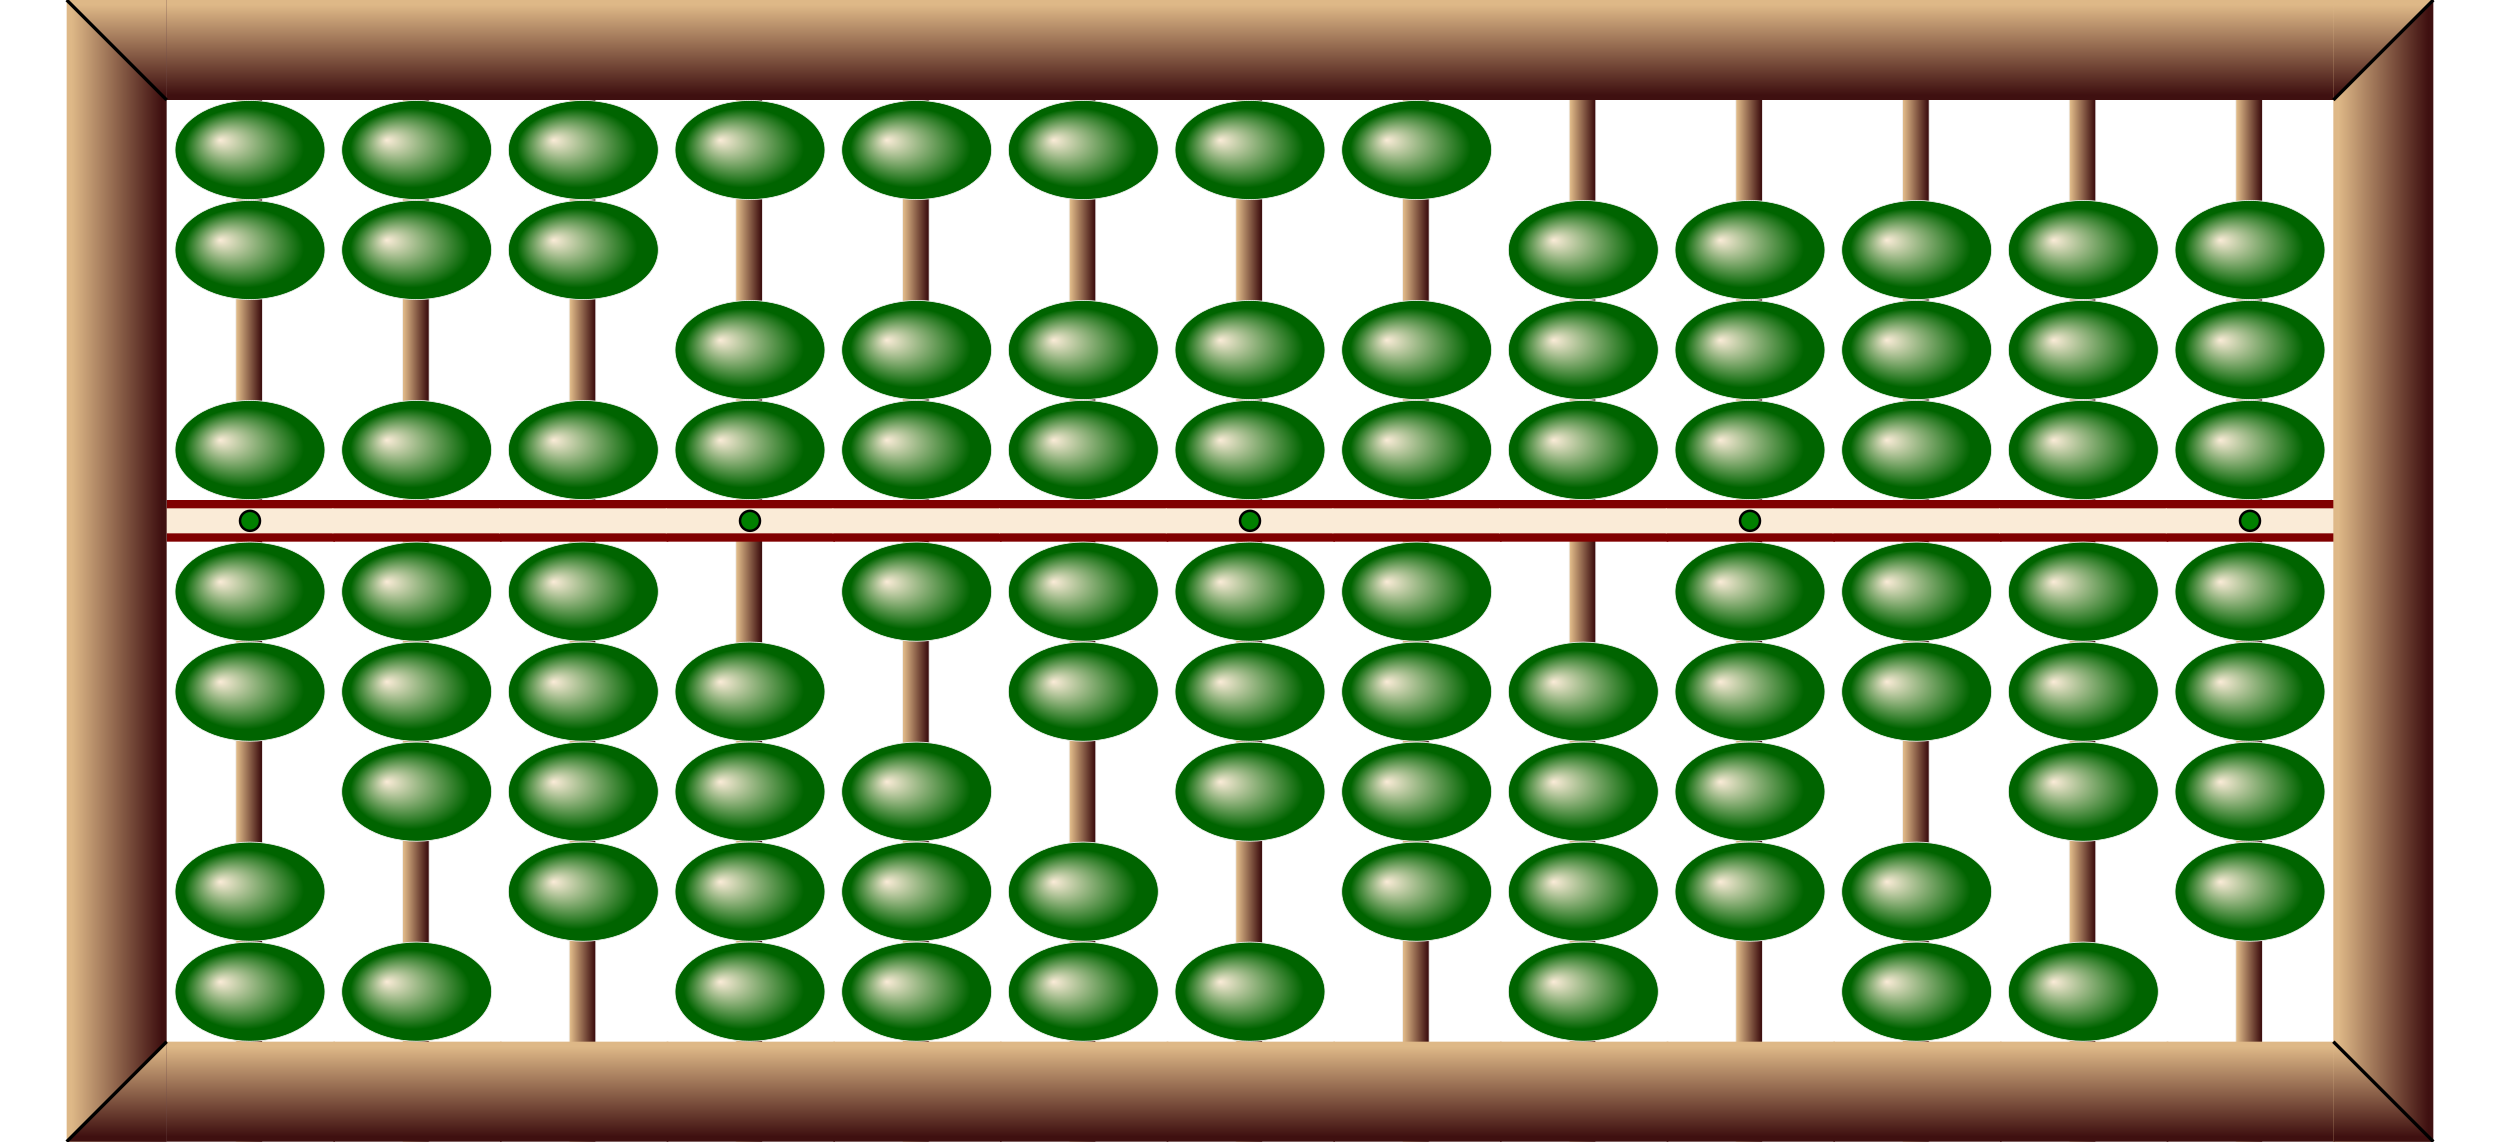
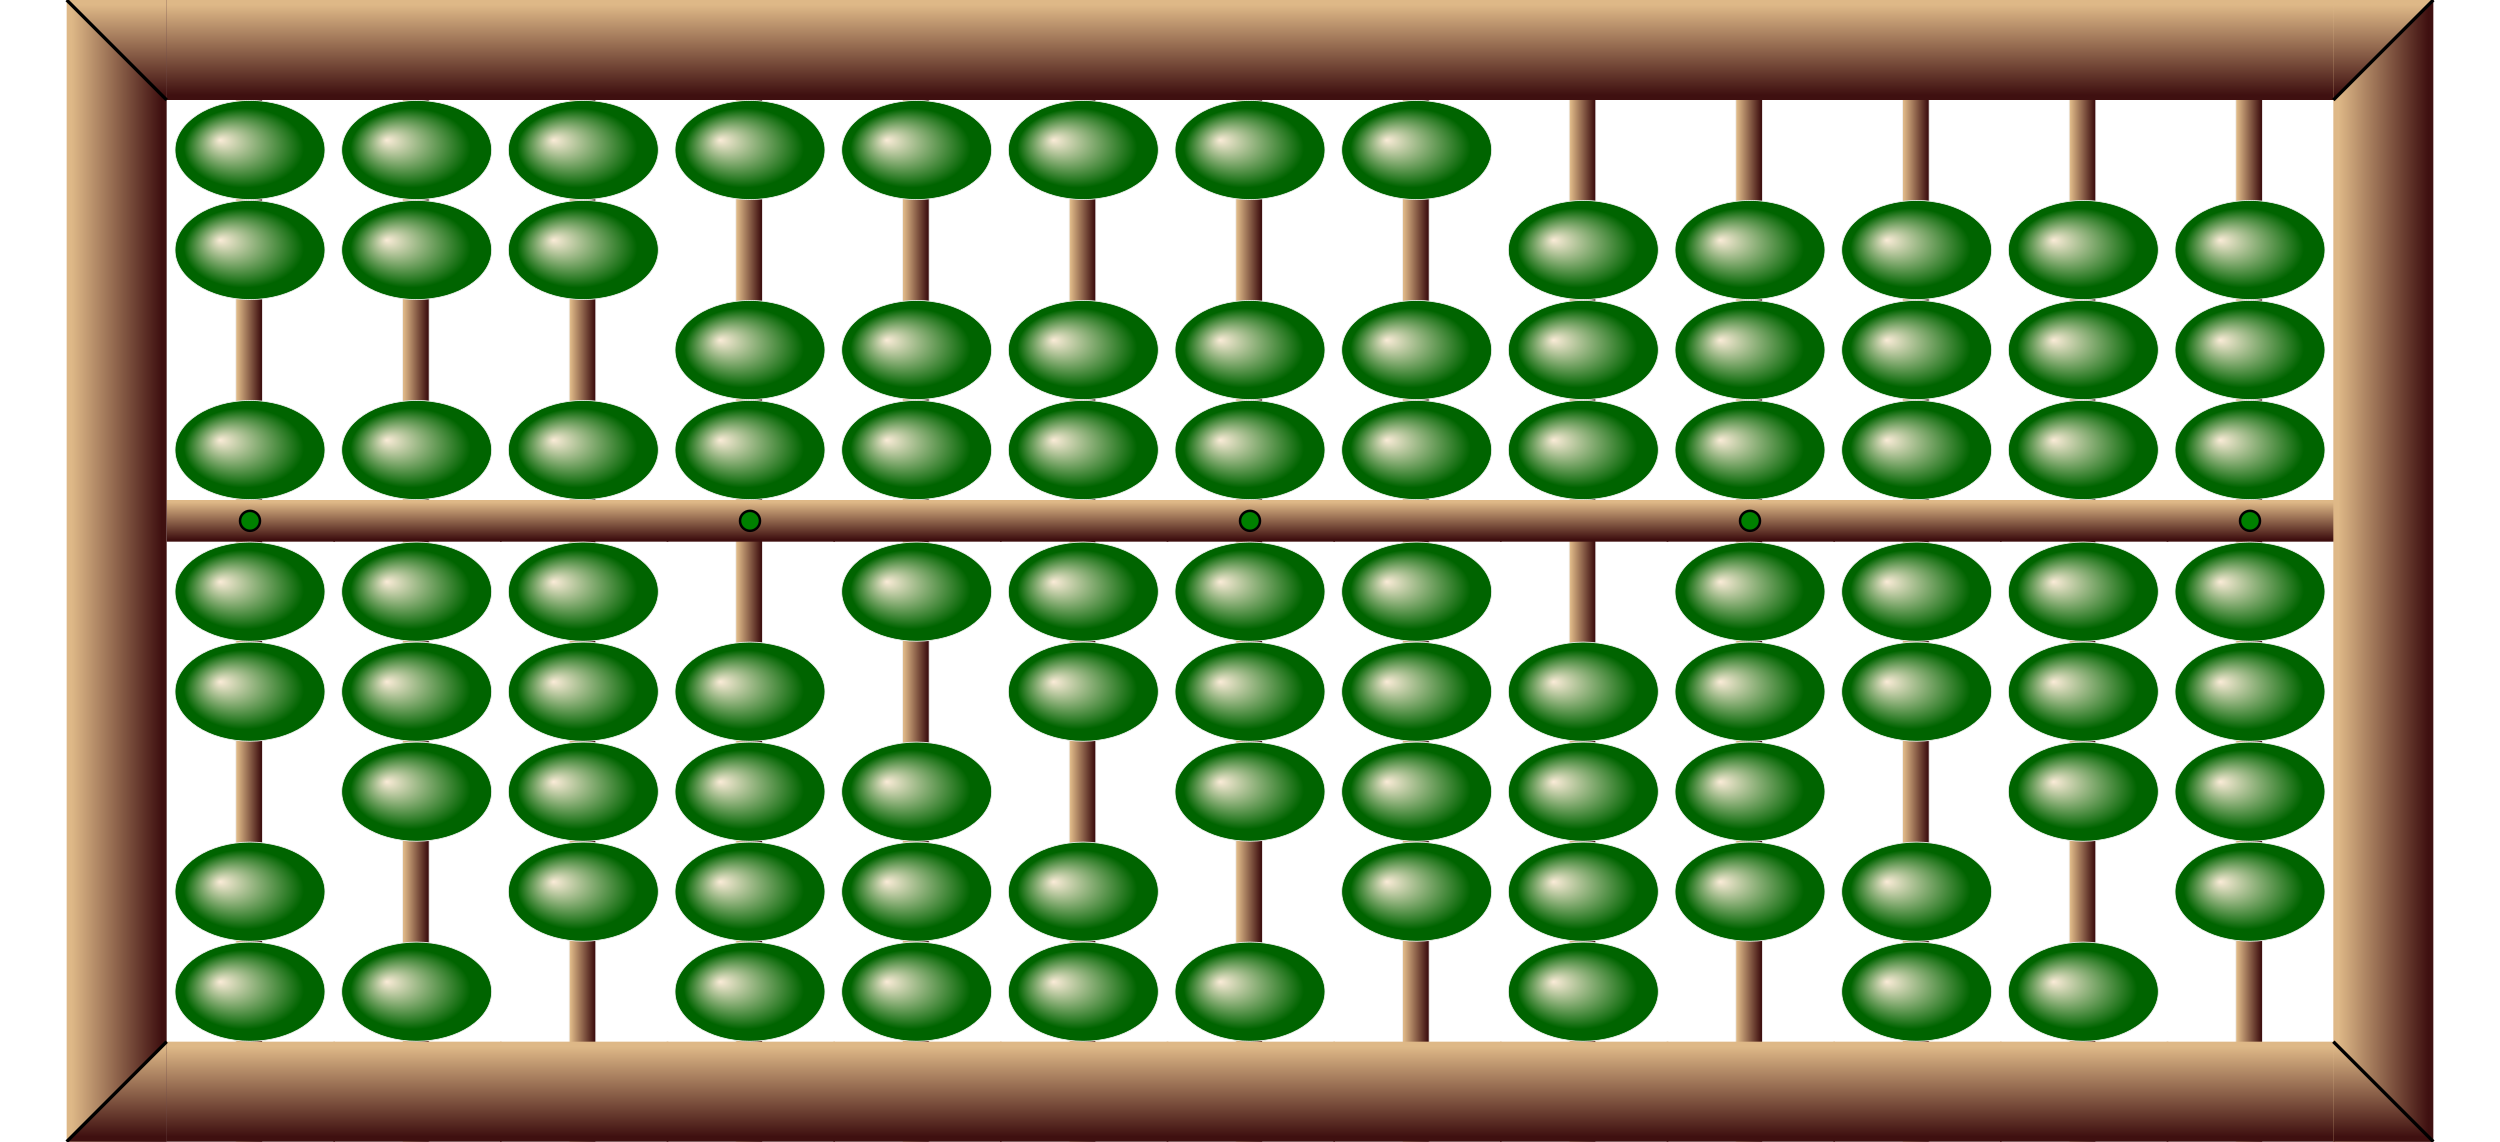
<svg xmlns="http://www.w3.org/2000/svg" x="0px" y="0px" width="750.0px" height="342.5px" viewBox="0 0 3000 1370">
  <style>
.names {;
font: bold 80px mono;
fill: Gold;
}
</style>
  <defs>
    <radialGradient id="grad1" cx="50%" cy="50%" r="50%" fx="30%" fy="40%">
      <stop offset="0%" stop-color="antiquewhite" />
      <stop offset="80%" stop-color="Darkgreen" />
    </radialGradient>
    <linearGradient id="rodgrad">
      <stop offset="5%" stop-color="BurlyWood" />
      <stop offset="95%" stop-color="#3f1010" />
    </linearGradient>
    <linearGradient id="framegrad">
      <stop offset="5%" stop-color="BurlyWood" />
      <stop offset="95%" stop-color="#3f1010" />
    </linearGradient>
    <linearGradient id="framegrad2" gradientTransform="rotate(90)">
      <stop offset="5%" stop-color="BurlyWood" />
      <stop offset="95%" stop-color="#3f1010" />
    </linearGradient>
    <linearGradient id="jap1">
      <stop offset="5%" stop-color="BurlyWood" />
      <stop offset="95%" stop-color="#3f0010" />
    </linearGradient>
    <linearGradient id="jap2">
      <stop offset="5%" stop-color="#250000" />
      <stop offset="95%" stop-color="Peru" />
    </linearGradient>
    <g id="bead">
      <polygon fill="url(#jap1)" stroke="#F2F2F2" points="80,0 5,60 195,60 119,0" />
      <polygon fill="url(#jap2)" stroke="#F2F2F2" points="119,120 195,60 5,60 80,120" />
    </g>
    <g id="bead2">
      <ellipse cx="100" cy="60" rx="90" ry="59.5" fill="url(#grad1)" stroke="#F2F2F2" />
    </g>
    <g id="frame">
      <rect y="0" fill="url(#framegrad2)" width="202" height="120" />
    </g>
    <g id="bar">
-       <rect x="0" y="0" width="202" height="50" fill="Maroon" />
+       <rect x="0" y="0" width="202" height="50" fill="Black" />
      <rect x="-1" y="10" fill="AntiqueWhite" width="202" height="30" />
    </g>
    <g id="bardot">
      <use href="#bar" />
+       <circle cx="100" cy="25" r="12" stroke="black" stroke-width="3" fill="green" />
+     </g>
+     <g id="barc">
+       <rect x="0" y="0" width="202" height="50" fill="url(#framegrad2)" />
+     </g>
+     <g id="barcdot">
+       <use href="#barc" />
      <circle cx="100" cy="25" r="12" stroke="black" stroke-width="3" fill="green" />
    </g>
  </defs>
  <rect x="283" y="0.5" fill="url(#rodgrad)" stroke="#F2F2F2" width="32" height="1370" />
  <use href="#frame" x="200" y="0" />
  <use href="#frame" x="200" y="1250" />
-   <use href="#bardot" x="200" y="600" />
+   <use href="#barcdot" x="200" y="600" />
  <use href="#bead2" x="200" y="120" />
  <use href="#bead2" x="200" y="240" />
  <use href="#bead2" x="200" y="480" />
  <use href="#bead2" x="200" y="650" />
  <use href="#bead2" x="200" y="770" />
  <use href="#bead2" x="200" y="1010" />
  <use href="#bead2" x="200" y="1130" />
  <rect x="483" y="0.5" fill="url(#rodgrad)" stroke="#F2F2F2" width="32" height="1370" />
  <use href="#frame" x="400" y="0" />
  <use href="#frame" x="400" y="1250" />
-   <use href="#bar" x="400" y="600" />
+   <use href="#barc" x="400" y="600" />
  <use href="#bead2" x="400" y="120" />
  <use href="#bead2" x="400" y="240" />
  <use href="#bead2" x="400" y="480" />
  <use href="#bead2" x="400" y="650" />
  <use href="#bead2" x="400" y="770" />
  <use href="#bead2" x="400" y="890" />
  <use href="#bead2" x="400" y="1130" />
  <rect x="683" y="0.5" fill="url(#rodgrad)" stroke="#F2F2F2" width="32" height="1370" />
  <use href="#frame" x="600" y="0" />
  <use href="#frame" x="600" y="1250" />
-   <use href="#bar" x="600" y="600" />
+   <use href="#barc" x="600" y="600" />
  <use href="#bead2" x="600" y="120" />
  <use href="#bead2" x="600" y="240" />
  <use href="#bead2" x="600" y="480" />
  <use href="#bead2" x="600" y="650" />
  <use href="#bead2" x="600" y="770" />
  <use href="#bead2" x="600" y="890" />
  <use href="#bead2" x="600" y="1010" />
  <rect x="883" y="0.5" fill="url(#rodgrad)" stroke="#F2F2F2" width="32" height="1370" />
  <use href="#frame" x="800" y="0" />
  <use href="#frame" x="800" y="1250" />
-   <use href="#bardot" x="800" y="600" />
+   <use href="#barcdot" x="800" y="600" />
  <use href="#bead2" x="800" y="120" />
  <use href="#bead2" x="800" y="360" />
  <use href="#bead2" x="800" y="480" />
  <use href="#bead2" x="800" y="770" />
  <use href="#bead2" x="800" y="890" />
  <use href="#bead2" x="800" y="1010" />
  <use href="#bead2" x="800" y="1130" />
  <rect x="1083" y="0.5" fill="url(#rodgrad)" stroke="#F2F2F2" width="32" height="1370" />
  <use href="#frame" x="1000" y="0" />
  <use href="#frame" x="1000" y="1250" />
-   <use href="#bar" x="1000" y="600" />
+   <use href="#barc" x="1000" y="600" />
  <use href="#bead2" x="1000" y="120" />
  <use href="#bead2" x="1000" y="360" />
  <use href="#bead2" x="1000" y="480" />
  <use href="#bead2" x="1000" y="650" />
  <use href="#bead2" x="1000" y="890" />
  <use href="#bead2" x="1000" y="1010" />
  <use href="#bead2" x="1000" y="1130" />
  <rect x="1283" y="0.5" fill="url(#rodgrad)" stroke="#F2F2F2" width="32" height="1370" />
  <use href="#frame" x="1200" y="0" />
  <use href="#frame" x="1200" y="1250" />
-   <use href="#bar" x="1200" y="600" />
+   <use href="#barc" x="1200" y="600" />
  <use href="#bead2" x="1200" y="120" />
  <use href="#bead2" x="1200" y="360" />
  <use href="#bead2" x="1200" y="480" />
  <use href="#bead2" x="1200" y="650" />
  <use href="#bead2" x="1200" y="770" />
  <use href="#bead2" x="1200" y="1010" />
  <use href="#bead2" x="1200" y="1130" />
  <rect x="1483" y="0.5" fill="url(#rodgrad)" stroke="#F2F2F2" width="32" height="1370" />
  <use href="#frame" x="1400" y="0" />
  <use href="#frame" x="1400" y="1250" />
-   <use href="#bardot" x="1400" y="600" />
+   <use href="#barcdot" x="1400" y="600" />
  <use href="#bead2" x="1400" y="120" />
  <use href="#bead2" x="1400" y="360" />
  <use href="#bead2" x="1400" y="480" />
  <use href="#bead2" x="1400" y="650" />
  <use href="#bead2" x="1400" y="770" />
  <use href="#bead2" x="1400" y="890" />
  <use href="#bead2" x="1400" y="1130" />
  <rect x="1683" y="0.5" fill="url(#rodgrad)" stroke="#F2F2F2" width="32" height="1370" />
  <use href="#frame" x="1600" y="0" />
  <use href="#frame" x="1600" y="1250" />
-   <use href="#bar" x="1600" y="600" />
+   <use href="#barc" x="1600" y="600" />
  <use href="#bead2" x="1600" y="120" />
  <use href="#bead2" x="1600" y="360" />
  <use href="#bead2" x="1600" y="480" />
  <use href="#bead2" x="1600" y="650" />
  <use href="#bead2" x="1600" y="770" />
  <use href="#bead2" x="1600" y="890" />
  <use href="#bead2" x="1600" y="1010" />
  <rect x="1883" y="0.5" fill="url(#rodgrad)" stroke="#F2F2F2" width="32" height="1370" />
  <use href="#frame" x="1800" y="0" />
  <use href="#frame" x="1800" y="1250" />
-   <use href="#bar" x="1800" y="600" />
+   <use href="#barc" x="1800" y="600" />
  <use href="#bead2" x="1800" y="240" />
  <use href="#bead2" x="1800" y="360" />
  <use href="#bead2" x="1800" y="480" />
  <use href="#bead2" x="1800" y="770" />
  <use href="#bead2" x="1800" y="890" />
  <use href="#bead2" x="1800" y="1010" />
  <use href="#bead2" x="1800" y="1130" />
  <rect x="2083" y="0.5" fill="url(#rodgrad)" stroke="#F2F2F2" width="32" height="1370" />
  <use href="#frame" x="2000" y="0" />
  <use href="#frame" x="2000" y="1250" />
-   <use href="#bardot" x="2000" y="600" />
+   <use href="#barcdot" x="2000" y="600" />
  <use href="#bead2" x="2000" y="240" />
  <use href="#bead2" x="2000" y="360" />
  <use href="#bead2" x="2000" y="480" />
  <use href="#bead2" x="2000" y="650" />
  <use href="#bead2" x="2000" y="770" />
  <use href="#bead2" x="2000" y="890" />
  <use href="#bead2" x="2000" y="1010" />
  <rect x="2283" y="0.5" fill="url(#rodgrad)" stroke="#F2F2F2" width="32" height="1370" />
  <use href="#frame" x="2200" y="0" />
  <use href="#frame" x="2200" y="1250" />
-   <use href="#bar" x="2200" y="600" />
+   <use href="#barc" x="2200" y="600" />
  <use href="#bead2" x="2200" y="240" />
  <use href="#bead2" x="2200" y="360" />
  <use href="#bead2" x="2200" y="480" />
  <use href="#bead2" x="2200" y="650" />
  <use href="#bead2" x="2200" y="770" />
  <use href="#bead2" x="2200" y="1010" />
  <use href="#bead2" x="2200" y="1130" />
  <rect x="2483" y="0.5" fill="url(#rodgrad)" stroke="#F2F2F2" width="32" height="1370" />
  <use href="#frame" x="2400" y="0" />
  <use href="#frame" x="2400" y="1250" />
-   <use href="#bar" x="2400" y="600" />
+   <use href="#barc" x="2400" y="600" />
  <use href="#bead2" x="2400" y="240" />
  <use href="#bead2" x="2400" y="360" />
  <use href="#bead2" x="2400" y="480" />
  <use href="#bead2" x="2400" y="650" />
  <use href="#bead2" x="2400" y="770" />
  <use href="#bead2" x="2400" y="890" />
  <use href="#bead2" x="2400" y="1130" />
  <rect x="2683" y="0.5" fill="url(#rodgrad)" stroke="#F2F2F2" width="32" height="1370" />
  <use href="#frame" x="2600" y="0" />
  <use href="#frame" x="2600" y="1250" />
-   <use href="#bardot" x="2600" y="600" />
+   <use href="#barcdot" x="2600" y="600" />
  <use href="#bead2" x="2600" y="240" />
  <use href="#bead2" x="2600" y="360" />
  <use href="#bead2" x="2600" y="480" />
  <use href="#bead2" x="2600" y="650" />
  <use href="#bead2" x="2600" y="770" />
  <use href="#bead2" x="2600" y="890" />
  <use href="#bead2" x="2600" y="1010" />
  <rect x="80" y="0" fill="url(#framegrad)" width="120" height="1370" />
  <polygon fill="url(#framegrad2)" points="80,0 200,120 200,0" />
  <line x1="80" y1="0" x2="200" y2="120" stroke="black" stroke-width="4" />
  <polygon fill="url(#framegrad2)" points="80,1370      200,1250 200,1370" />
  <line x1="80" y1="1370" x2="200" y2="1250" stroke="black" stroke-width="4" />
  <rect x="2800" y="0" fill="url(#framegrad)" width="120" height="1370" />
  <polygon fill="url(#framegrad2)" points="2800,120      2920,0 2800,0" />
  <line x1="2800" y1="120" x2="2920" y2="0" stroke="black" stroke-width="4" />
  <polygon fill="url(#framegrad2)" points="2800,     1250 2920,1370 2800,1370" />
  <line x1="2800" y1="1250" x2="2920" y2="1370" stroke="black" stroke-width="4" />
</svg>
